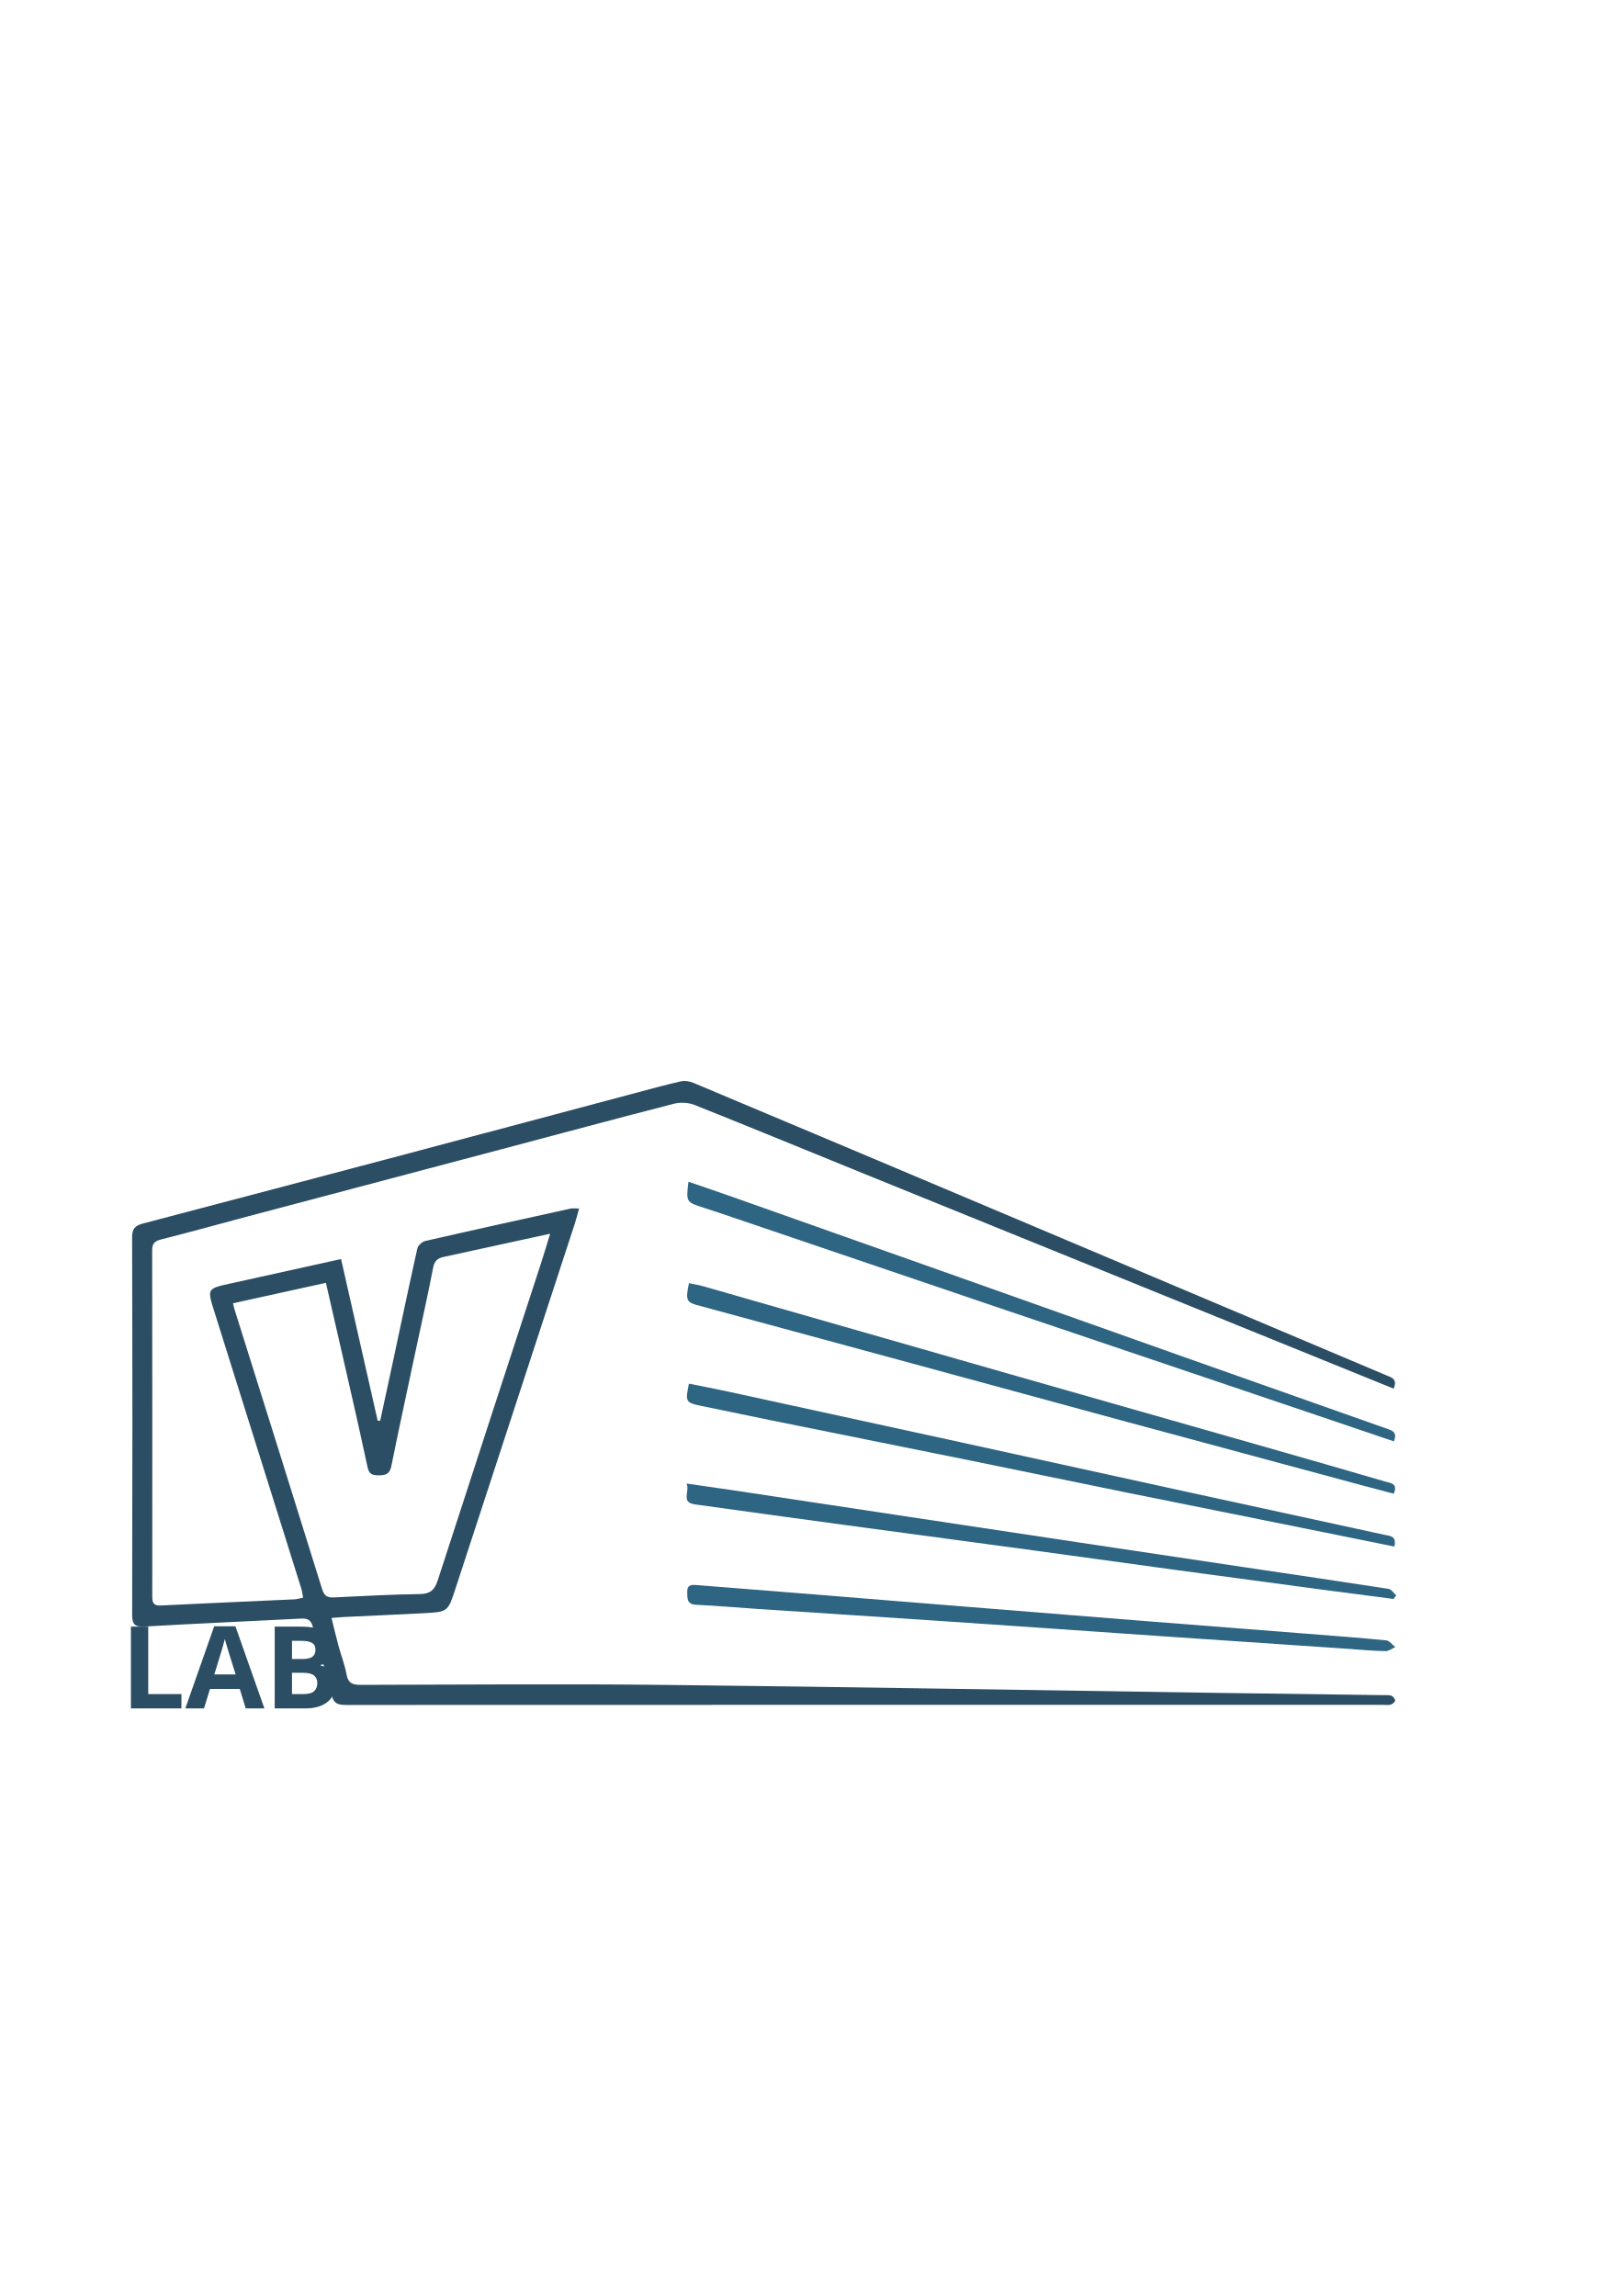
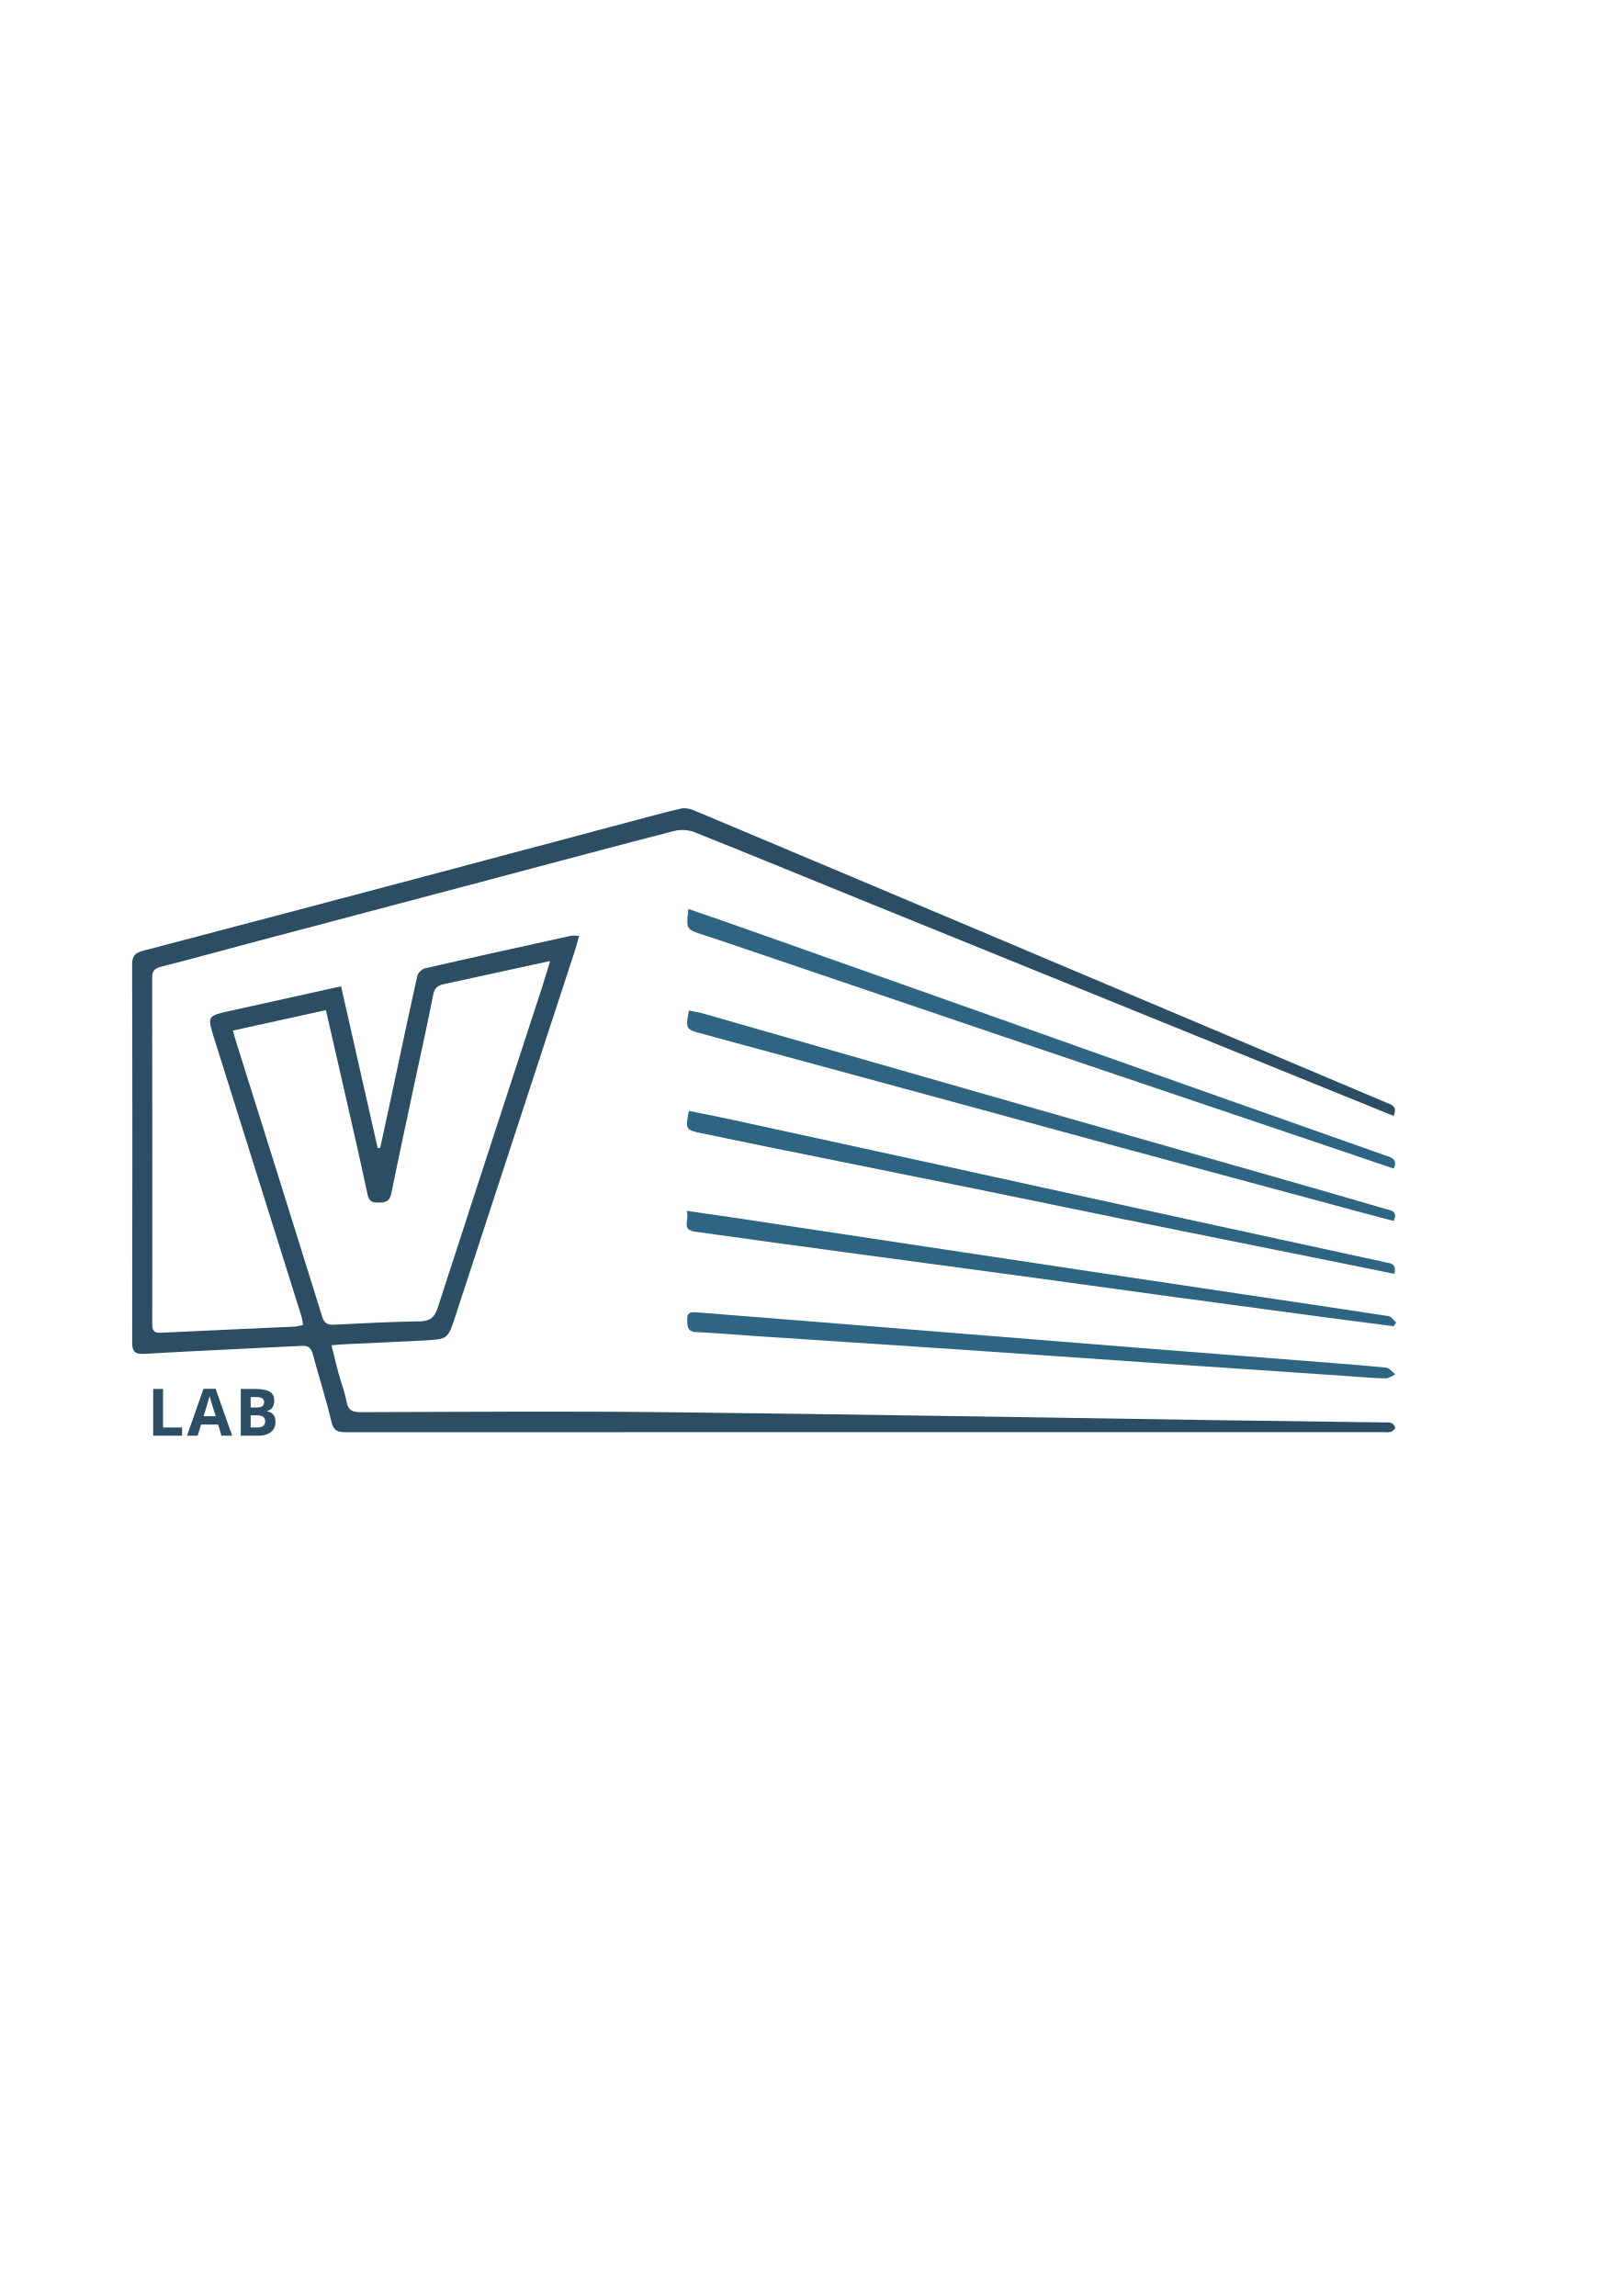
<svg xmlns="http://www.w3.org/2000/svg" version="1.1" id="Layer_1" x="0px" y="0px" viewBox="0 0 595.28 841.89" style="enable-background:new 0 0 595.28 841.89;" xml:space="preserve">
  <style type="text/css">
	.st-navy{fill:#2B4E64;}
	.st-blue{fill:#2E6583;}
- 	.st-text{fill:#2B4E64;font-family:'JetBrains Mono','Tahoma-Bold',sans-serif;font-size:42px;font-weight:900;}
+ 	.st-text{fill:#2B4E64;font-family:'JetBrains Mono','Tahoma-Bold',sans-serif;font-size:24px;font-weight:800;letter-spacing:1px;}
</style>
-   <g transform="translate(0, 100)">
+   <g transform="translate(0, 0)">
    <g class="st-navy">
      <path d="M510.94,409.19c-8.58-3.48-16.88-6.85-25.18-10.22c-56.21-22.81-112.42-45.61-168.63-68.44    c-20.82-8.45-41.59-17.04-62.46-25.36c-2.23-0.89-5.16-1.08-7.48-0.48c-21.03,5.4-42,11.06-62.99,16.62    c-31.12,8.25-62.24,16.47-93.35,24.72c-10.61,2.82-21.19,5.77-31.84,8.46c-2.4,0.61-3.23,1.57-3.22,4.03    c0.06,42.25,0.05,84.51,0.03,126.76c0,2.17,0.29,3.56,3.04,3.42c16.35-0.81,32.71-1.5,49.07-2.26c0.96-0.04,1.91-0.35,3.2-0.6    c-0.26-1.3-0.37-2.4-0.69-3.42c-10.6-33.82-21.21-67.64-31.85-101.45c-2.67-8.48-2.73-8.45,5.98-10.36    c13.28-2.92,26.55-5.87,40.47-8.95c4.5,19.87,8.96,39.58,13.42,59.29c0.31-0.01,0.62-0.01,0.93-0.02    c1.49-6.91,2.99-13.81,4.47-20.72c3.03-14.16,5.99-28.33,9.16-42.46c0.24-1.08,1.73-2.44,2.86-2.7    c17.76-4.07,35.56-7.98,53.35-11.9c0.81-0.18,1.68-0.02,3.07-0.02c-0.56,2.01-0.99,3.76-1.54,5.47    c-14.61,44.72-29.21,89.44-43.85,134.14c-2.71,8.28-2.78,8.31-11.47,8.78c-9.73,0.52-19.47,0.92-29.21,1.39    c-1.35,0.06-2.69,0.21-4.69,0.36c0.9,3.62,1.67,6.94,2.56,10.23c0.95,3.49,2.31,6.9,2.94,10.44c0.57,3.2,2.12,3.86,5.11,3.86    c37.38-0.09,74.76-0.39,112.14,0.02c66.12,0.72,132.24,1.9,198.36,2.87c21.5,0.32,43,0.58,64.5,0.88c1,0.01,2.08-0.12,2.96,0.21    c0.62,0.24,1.36,1.17,1.35,1.77c-0.01,0.53-0.92,1.3-1.57,1.49c-0.93,0.26-1.98,0.09-2.98,0.09c-126.64,0-253.28-0.01-379.92,0.04    c-2.92,0-4.66-0.32-5.48-3.82c-1.96-8.37-4.64-16.57-6.85-24.89c-0.65-2.44-1.86-3.09-4.25-2.96c-19.1,1-38.2,1.8-57.29,2.91    c-3.64,0.21-4.68-0.66-4.67-4.35c0.11-46.13,0.12-92.26-0.02-138.38c-0.01-3.24,1.24-4.33,3.99-5.05    c31.98-8.4,63.96-16.84,95.93-25.32c28.35-7.52,56.69-15.1,85.03-22.64c5.43-1.44,10.84-2.96,16.32-4.18    c1.42-0.32,3.19,0.01,4.57,0.59c36.71,15.42,73.4,30.89,110.08,46.39c47.96,20.26,95.9,40.55,143.86,60.81    C510.12,405.08,512.45,405.55,510.94,409.19z M85.42,377.88c0.31,1.23,0.42,1.82,0.6,2.39c10.73,34.17,21.49,68.33,32.11,102.54    c0.78,2.51,2.04,3.02,4.31,2.92c10.49-0.49,20.98-1.09,31.47-1.22c3.85-0.05,5.45-1.55,6.56-4.99    c12.57-38.83,25.26-77.62,37.91-116.42c1.06-3.27,2.03-6.56,3.32-10.72c-4.45,0.97-8.04,1.75-11.63,2.53    c-9.15,1.99-18.29,3.99-27.44,5.98c-2.09,0.46-3.33,1.35-3.81,3.82c-1.96,10.17-4.25,20.28-6.4,30.42    c-3.01,14.16-6.09,28.31-8.96,42.51c-0.6,2.99-2.24,3.35-4.76,3.32c-2.28-0.03-3.41-0.4-3.98-3.1    c-3.35-15.75-7.02-31.43-10.58-47.14c-1.51-6.65-3.05-13.3-4.66-20.33C107.87,372.94,96.75,375.39,85.42,377.88z" />
    </g>
    <g class="st-blue">
      <path d="M511.01,428.51c-12.86-4.36-25.48-8.64-38.11-12.91c-36.41-12.31-72.83-24.59-109.23-36.92    c-31.45-10.65-62.88-21.36-94.32-32.04c-3.78-1.28-7.56-2.58-11.36-3.79c-6.46-2.06-6.5-2.08-5.59-9.54    c5.56,1.92,11.03,3.77,16.47,5.69c28.71,10.15,57.42,20.32,86.13,30.5c26.11,9.26,52.21,18.56,78.33,27.82    c24.94,8.84,49.89,17.64,74.84,26.45C510.15,424.47,512.47,424.96,511.01,428.51z" />
      <path d="M496.03,504.71c-24.06-1.63-48.11-3.25-72.17-4.89c-24.8-1.7-49.6-3.46-74.41-5.13c-24.06-1.62-48.12-3.17-72.18-4.76    c-7.35-0.49-14.7-1.15-22.06-1.5c-3.42-0.16-3.2-2.27-3.27-4.61c-0.09-2.98,1.85-2.74,3.78-2.59c12.58,0.99,25.15,1.99,37.73,3    c20.17,1.62,40.34,3.27,60.51,4.89c20.92,1.69,41.84,3.38,62.76,5.04c20.80,1.65,41.6,3.26,62.39,4.89    c9.71,0.76,19.43,1.48,29.13,2.44c1.17,0.12,2.21,1.61,3.3,2.47c-1.18,0.51-2.37,1.47-3.54,1.46c-3.99-0.04-7.98-0.43-11.97-0.68    C496.03,504.73,496.03,504.72,496.03,504.71z" />
      <path d="M510.97,447.71c-4.29-1.14-8.59-2.26-12.87-3.41c-29.03-7.83-58.07-15.64-87.09-23.5c-27.34-7.41-54.66-14.88-81.99-22.31    c-22.28-6.05-44.56-12.09-66.83-18.13c-1.68-0.46-3.35-0.97-5.05-1.39c-5.61-1.37-5.92-1.87-4.56-8.45    c1.77,0.38,3.58,0.64,5.32,1.14c37.43,10.72,74.85,21.48,112.29,32.19c31.66,9.06,63.34,18.06,95.01,27.1    c14.27,4.08,28.54,8.17,42.78,12.34C509.76,443.81,512.62,443.89,510.97,447.71z" />
      <path d="M511.2,467.09c-8.68-1.76-16.97-3.44-25.26-5.12c-24.71-4.98-49.42-9.92-74.12-14.93c-18.58-3.77-37.14-7.66-55.73-11.43    c-24.57-4.99-49.16-9.91-73.73-14.88c-8.44-1.71-16.86-3.47-25.29-5.22c-5.71-1.19-5.89-1.49-4.5-8.15    c4.81,0.97,9.65,1.87,14.46,2.92c28.28,6.14,56.56,12.31,84.83,18.49c27.67,6.05,55.32,12.16,82.99,18.2    c24.25,5.3,48.52,10.54,72.78,15.82C509.57,463.21,512.11,463.14,511.2,467.09z" />
      <path d="M510.89,486.3c-8.65-1.13-17.3-2.23-25.94-3.38c-18.2-2.43-36.39-4.88-54.58-7.35c-16.96-2.31-33.9-4.69-50.86-6.99    c-23.39-3.17-46.8-6.29-70.19-9.46c-18.19-2.47-36.38-4.95-54.57-7.5c-5.25-0.74-1.77-4.6-3.04-7.64    c6.77,0.98,12.78,1.82,18.77,2.72c20.75,3.13,41.49,6.28,62.24,9.41c21.12,3.19,42.23,6.38,63.35,9.55    c20.38,3.06,40.75,6.11,61.13,9.15c17.29,2.58,34.59,5.11,51.86,7.79c1.04,0.16,1.89,1.55,2.82,2.36    C511.56,485.42,511.23,485.86,510.89,486.3z" />
    </g>
  </g>
-   <text transform="matrix(1 0 0 1 44.2175 626.4343)" class="st-text">LAB</text>
+   <text transform="matrix(1 0 0 1 54 526.4343)" class="st-text">LAB</text>
</svg>
